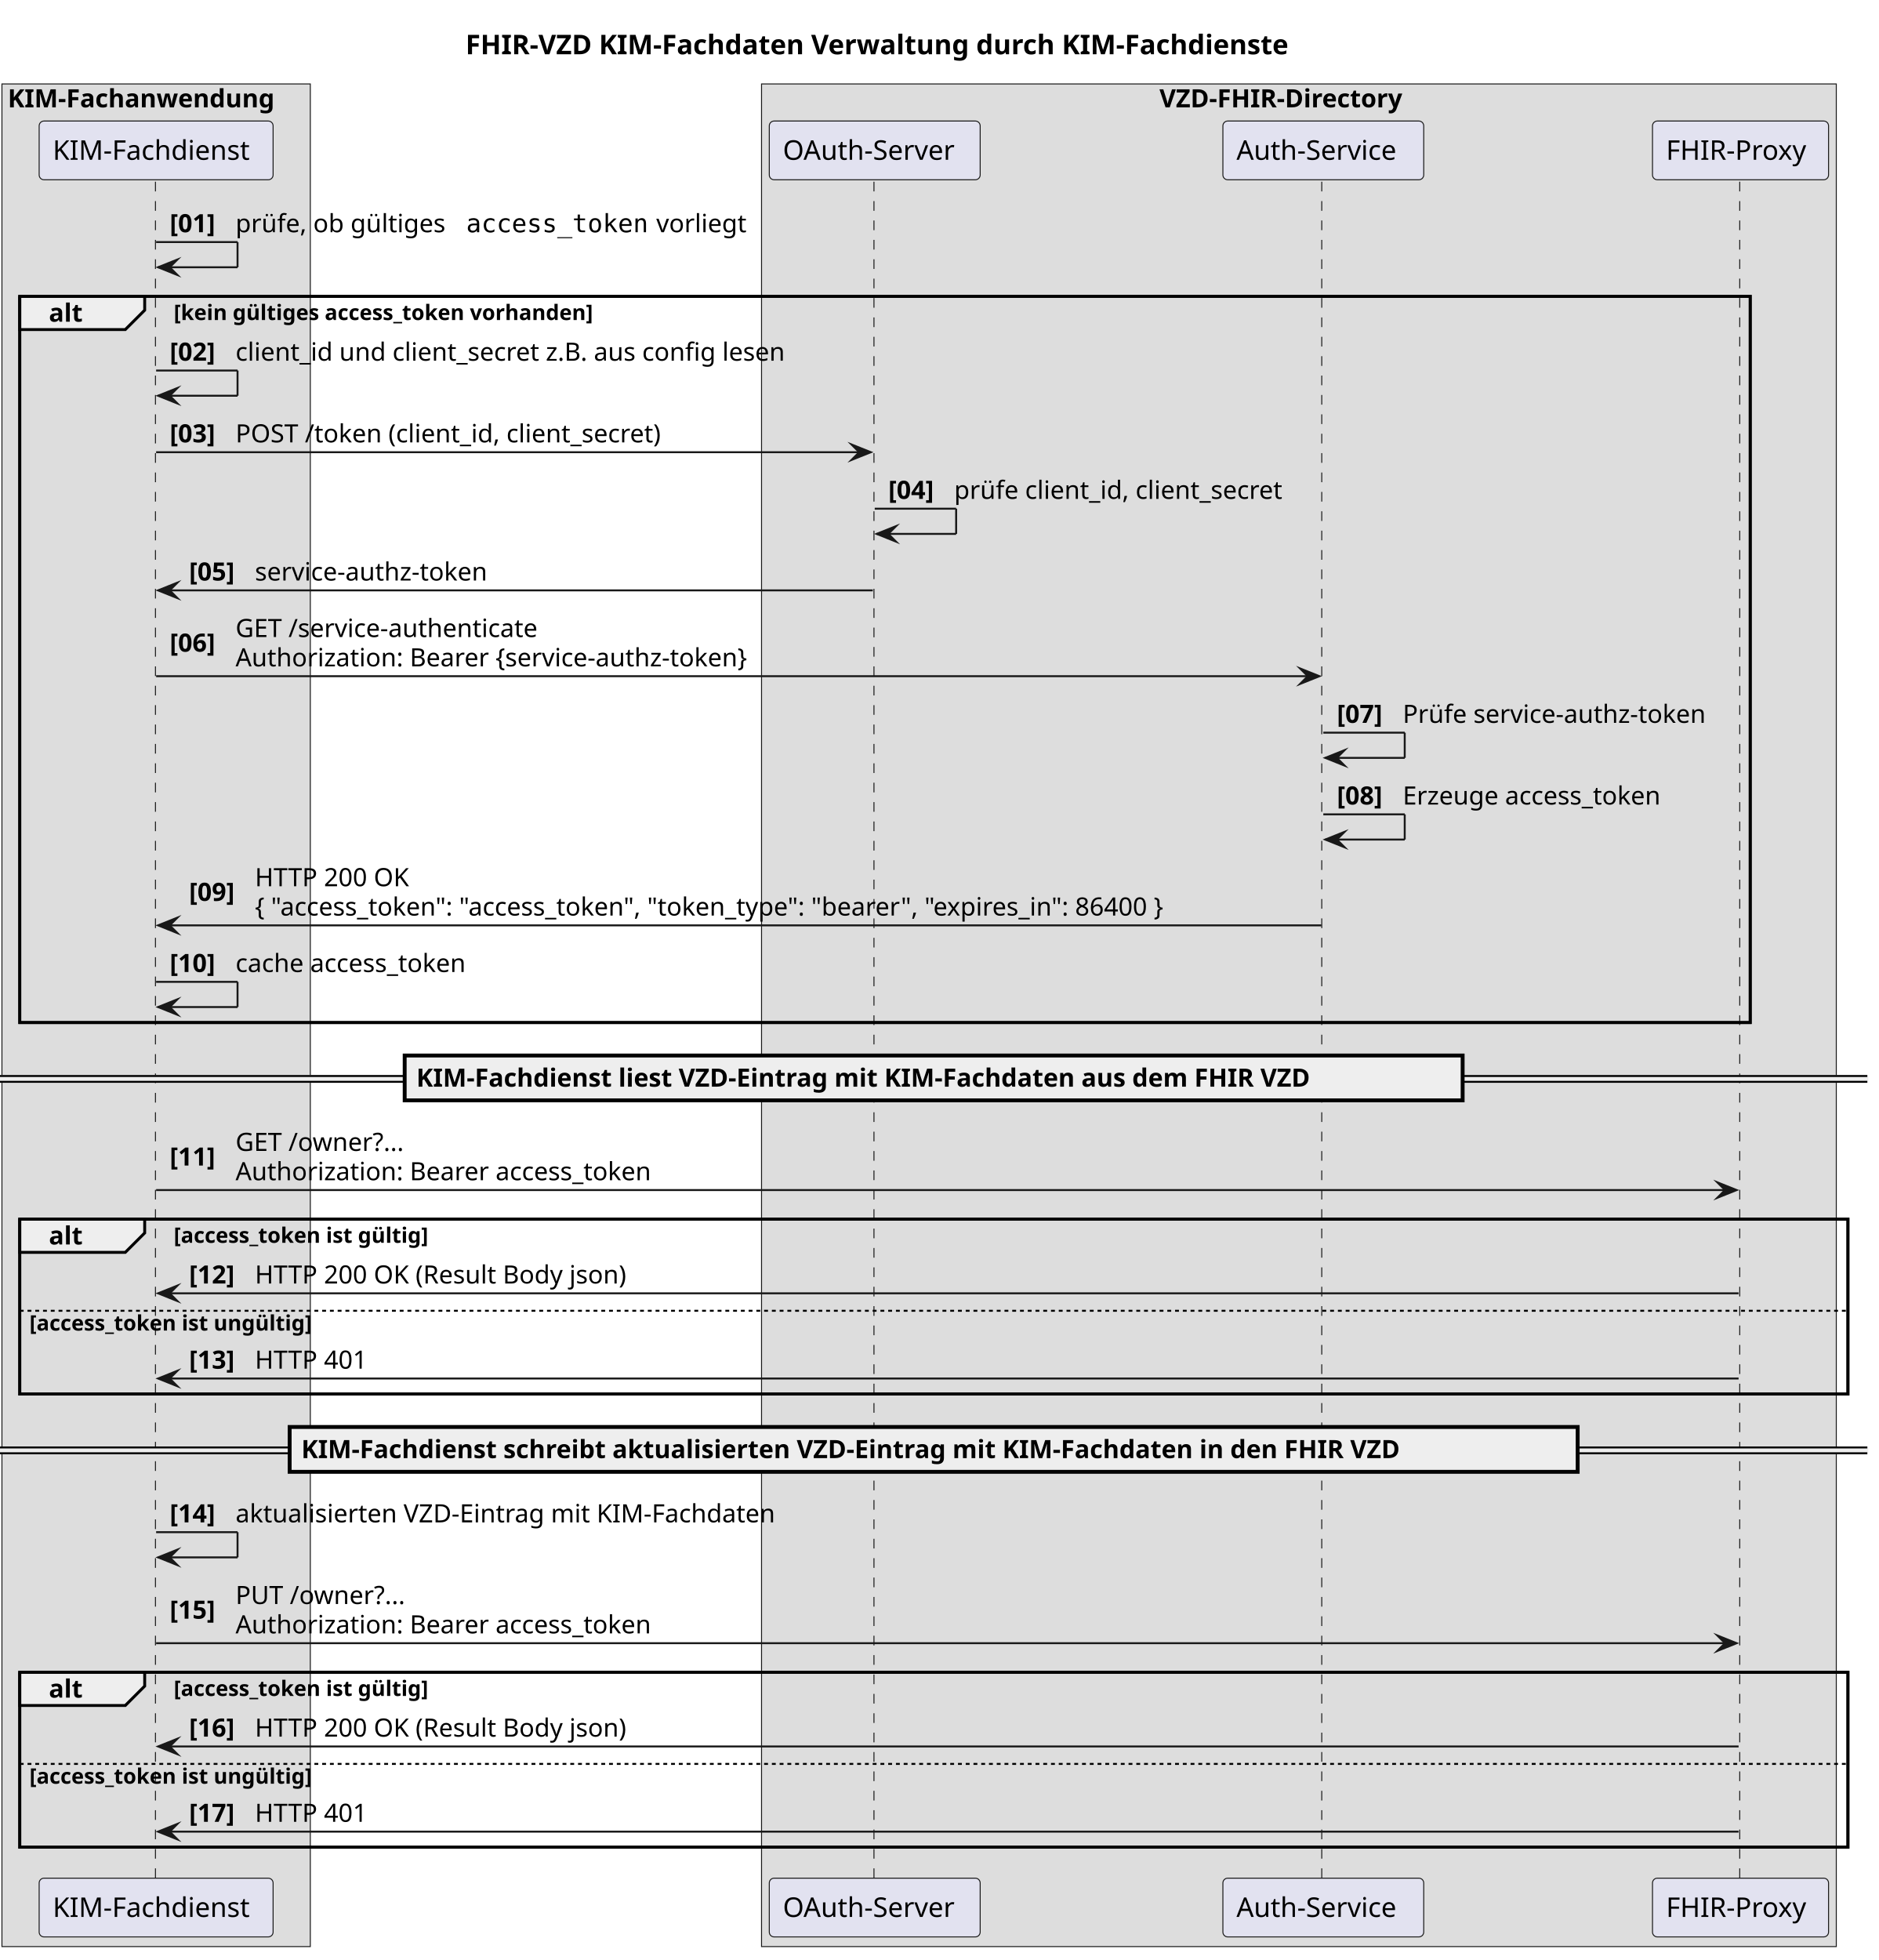
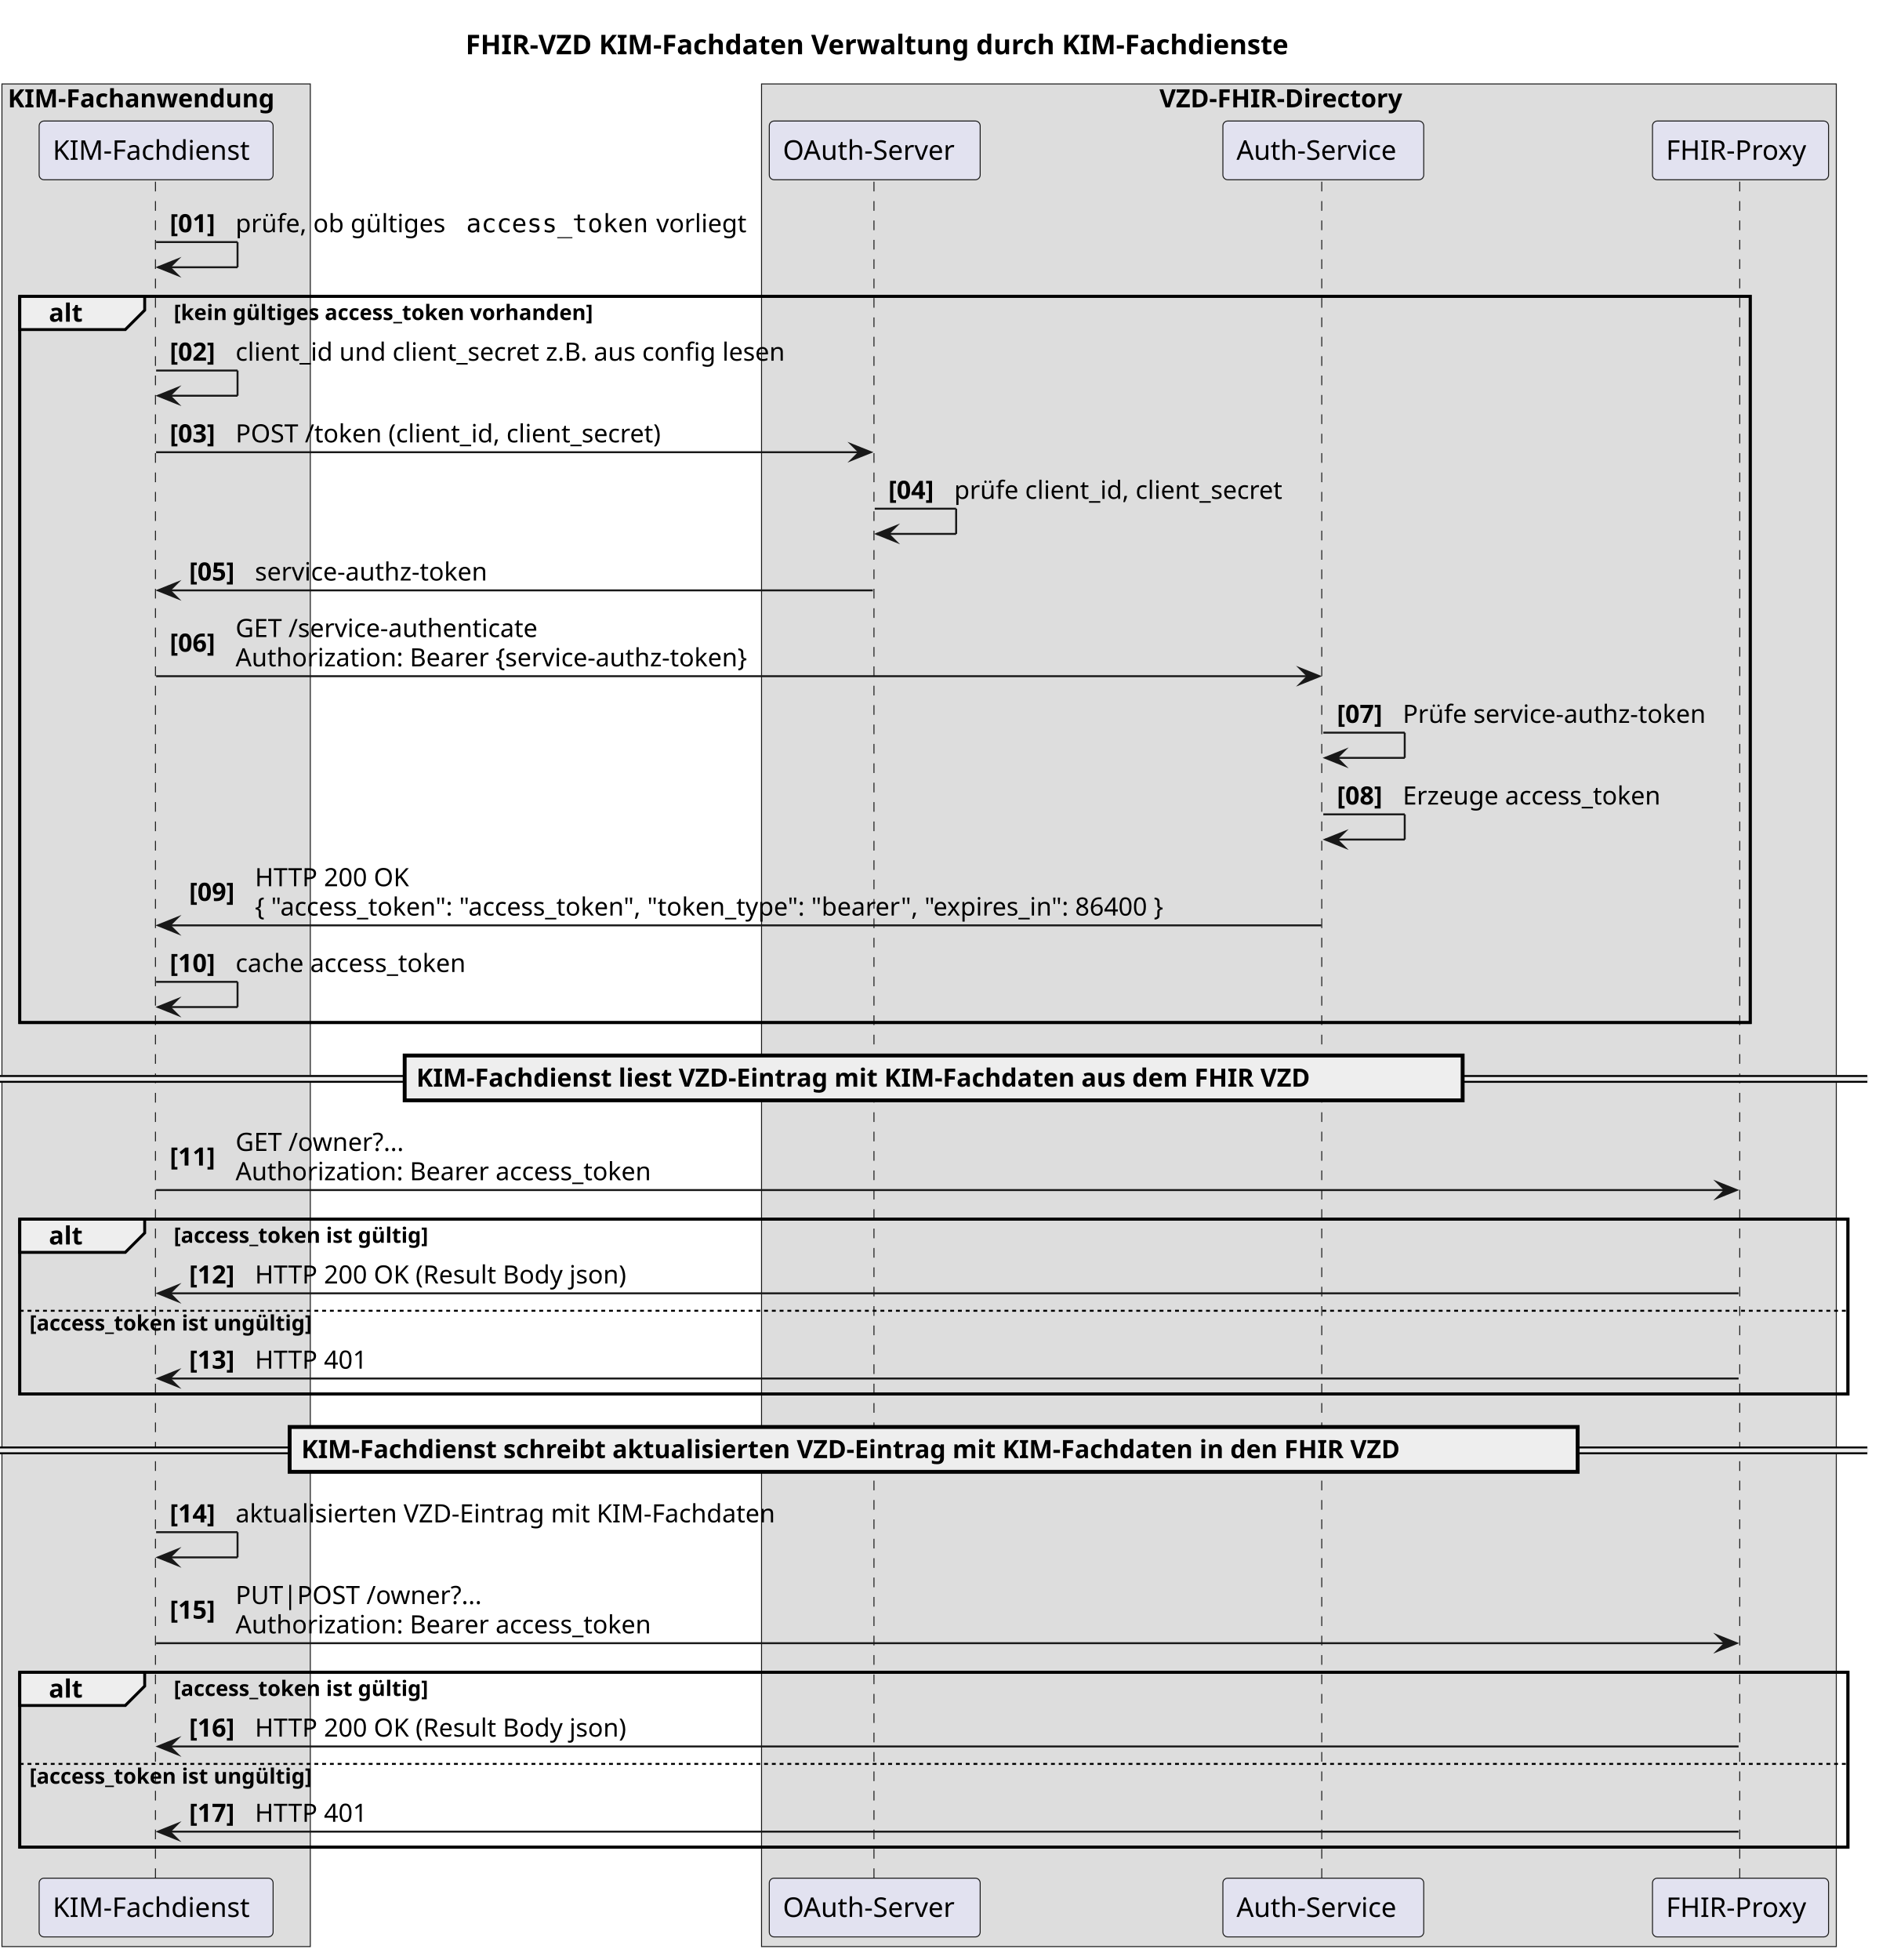
<svg xmlns="http://www.w3.org/2000/svg" contentStyleType="text/css" data-diagram-type="SEQUENCE" height="1011px" preserveAspectRatio="none" style="width:969px;height:1011px;background:#FFFFFF;" version="1.1" viewBox="0 0 969 1011" width="969px" zoomAndPan="magnify">
  <defs />
  <g>
    <g class="title" data-source-line="13">
      <text fill="#000000" font-family="sans-serif" font-size="14" font-weight="700" lengthAdjust="spacing" textLength="481.981" x="240.169" y="27.995">FHIR-VZD KIM-Fachdaten Verwaltung durch KIM-Fachdienste</text>
    </g>
    <rect fill="#DDDDDD" height="960.789" style="stroke:#181818;stroke-width:0.5;" width="159.086" x="1" y="43.297" />
    <text fill="#000000" font-family="sans-serif" font-size="13" font-weight="700" lengthAdjust="spacing" textLength="153.086" x="4" y="55.364">KIM-Fachanwendung</text>
    <rect fill="#DDDDDD" height="960.789" style="stroke:#181818;stroke-width:0.5;" width="554.457" x="392.863" y="43.297" />
    <text fill="#000000" font-family="sans-serif" font-size="13" font-weight="700" lengthAdjust="spacing" textLength="143.889" x="598.147" y="55.364">VZD-FHIR-Directory</text>
    <rect fill="none" height="374.594" style="stroke:#000000;stroke-width:1.5;" width="892.71" x="10.199" y="152.859" />
    <rect fill="none" height="90.203" style="stroke:#000000;stroke-width:1.5;" width="943.121" x="10.199" y="628.852" />
    <rect fill="none" height="90.203" style="stroke:#000000;stroke-width:1.5;" width="943.121" x="10.199" y="862.586" />
    <g class="participant-lifeline" data-entity-uid="part1" data-qualified-name="Fachdienst" data-source-line="4" id="part1-lifeline">
      <g>
        <rect fill="#000000" fill-opacity="0" height="876.062" width="8" x="76.543" y="93.727" />
        <line style="stroke:#181818;stroke-width:0.5;stroke-dasharray:5,5;" x1="80.199" x2="80.199" y1="93.727" y2="969.789" />
      </g>
    </g>
    <g class="participant-lifeline" data-entity-uid="part2" data-qualified-name="OAuth" data-source-line="8" id="part2-lifeline">
      <g>
        <rect fill="#000000" fill-opacity="0" height="876.062" width="8" x="447.26" y="93.727" />
        <line style="stroke:#181818;stroke-width:0.5;stroke-dasharray:5,5;" x1="450.863" x2="450.863" y1="93.727" y2="969.789" />
      </g>
    </g>
    <g class="participant-lifeline" data-entity-uid="part3" data-qualified-name="Auth" data-source-line="9" id="part3-lifeline">
      <g>
        <rect fill="#000000" fill-opacity="0" height="876.062" width="8" x="678.674" y="93.727" />
        <line style="stroke:#181818;stroke-width:0.5;stroke-dasharray:5,5;" x1="681.872" x2="681.872" y1="93.727" y2="969.789" />
      </g>
    </g>
    <g class="participant-lifeline" data-entity-uid="part4" data-qualified-name="Proxy" data-source-line="10" id="part4-lifeline">
      <g>
        <rect fill="#000000" fill-opacity="0" height="876.062" width="8" x="893.909" y="93.727" />
        <line style="stroke:#181818;stroke-width:0.5;stroke-dasharray:5,5;" x1="897.498" x2="897.498" y1="93.727" y2="969.789" />
      </g>
    </g>
    <g class="participant participant-head" data-entity-uid="part1" data-qualified-name="Fachdienst" data-source-line="4" id="part1-head">
      <rect fill="#E2E2F0" height="30.297" rx="2.5" ry="2.5" style="stroke:#181818;stroke-width:0.5;" width="120.689" x="20.199" y="62.43" />
      <text fill="#000000" font-family="sans-serif" font-size="14" lengthAdjust="spacing" textLength="106.689" x="27.199" y="82.425">KIM-Fachdienst</text>
    </g>
    <g class="participant participant-tail" data-entity-uid="part1" data-qualified-name="Fachdienst" data-source-line="4" id="part1-tail">
      <rect fill="#E2E2F0" height="30.297" rx="2.5" ry="2.5" style="stroke:#181818;stroke-width:0.5;" width="120.689" x="20.199" y="968.789" />
      <text fill="#000000" font-family="sans-serif" font-size="14" lengthAdjust="spacing" textLength="106.689" x="27.199" y="988.784">KIM-Fachdienst</text>
    </g>
    <g class="participant participant-head" data-entity-uid="part2" data-qualified-name="OAuth" data-source-line="8" id="part2-head">
      <rect fill="#E2E2F0" height="30.297" rx="2.5" ry="2.5" style="stroke:#181818;stroke-width:0.5;" width="108.794" x="396.863" y="62.43" />
      <text fill="#000000" font-family="sans-serif" font-size="14" lengthAdjust="spacing" textLength="94.794" x="403.863" y="82.425">OAuth-Server</text>
    </g>
    <g class="participant participant-tail" data-entity-uid="part2" data-qualified-name="OAuth" data-source-line="8" id="part2-tail">
      <rect fill="#E2E2F0" height="30.297" rx="2.5" ry="2.5" style="stroke:#181818;stroke-width:0.5;" width="108.794" x="396.863" y="968.789" />
      <text fill="#000000" font-family="sans-serif" font-size="14" lengthAdjust="spacing" textLength="94.794" x="403.863" y="988.784">OAuth-Server</text>
    </g>
    <g class="participant participant-head" data-entity-uid="part3" data-qualified-name="Auth" data-source-line="9" id="part3-head">
      <rect fill="#E2E2F0" height="30.297" rx="2.5" ry="2.5" style="stroke:#181818;stroke-width:0.5;" width="103.606" x="630.872" y="62.43" />
      <text fill="#000000" font-family="sans-serif" font-size="14" lengthAdjust="spacing" textLength="89.606" x="637.872" y="82.425">Auth-Service</text>
    </g>
    <g class="participant participant-tail" data-entity-uid="part3" data-qualified-name="Auth" data-source-line="9" id="part3-tail">
      <rect fill="#E2E2F0" height="30.297" rx="2.5" ry="2.5" style="stroke:#181818;stroke-width:0.5;" width="103.606" x="630.872" y="968.789" />
      <text fill="#000000" font-family="sans-serif" font-size="14" lengthAdjust="spacing" textLength="89.606" x="637.872" y="988.784">Auth-Service</text>
    </g>
    <g class="participant participant-head" data-entity-uid="part4" data-qualified-name="Proxy" data-source-line="10" id="part4-head">
      <rect fill="#E2E2F0" height="30.297" rx="2.5" ry="2.5" style="stroke:#181818;stroke-width:0.5;" width="90.822" x="852.498" y="62.43" />
      <text fill="#000000" font-family="sans-serif" font-size="14" lengthAdjust="spacing" textLength="76.822" x="859.498" y="82.425">FHIR-Proxy</text>
    </g>
    <g class="participant participant-tail" data-entity-uid="part4" data-qualified-name="Proxy" data-source-line="10" id="part4-tail">
      <rect fill="#E2E2F0" height="30.297" rx="2.5" ry="2.5" style="stroke:#181818;stroke-width:0.5;" width="90.822" x="852.498" y="968.789" />
      <text fill="#000000" font-family="sans-serif" font-size="14" lengthAdjust="spacing" textLength="76.822" x="859.498" y="988.784">FHIR-Proxy</text>
    </g>
    <g class="message" data-entity-1="part1" data-entity-2="part1" data-source-line="15" id="msg1">
      <line style="stroke:#181818;stroke-width:1;" x1="80.543" x2="122.543" y1="124.859" y2="124.859" />
      <line style="stroke:#181818;stroke-width:1;" x1="122.543" x2="122.543" y1="124.859" y2="137.859" />
      <line style="stroke:#181818;stroke-width:1;" x1="81.543" x2="122.543" y1="137.859" y2="137.859" />
      <polygon fill="#181818" points="91.543,133.859,81.543,137.859,91.543,141.859,87.543,137.859" style="stroke:#181818;stroke-width:1;stroke-linejoin:miter;stroke-miterlimit:10;" />
      <text fill="#000000" font-family="sans-serif" font-size="13" font-weight="700" lengthAdjust="spacing" textLength="29.974" x="87.543" y="119.793">[01]</text>
      <text fill="#000000" font-family="sans-serif" font-size="13" lengthAdjust="spacing" textLength="114.848" x="121.517" y="119.793">prüfe, ob gültiges</text>
      <text fill="#000000" font-family="monospace" font-size="13" lengthAdjust="spacing" textLength="93.92" x="240.497" y="119.793">access_token</text>
      <text fill="#000000" font-family="sans-serif" font-size="13" lengthAdjust="spacing" textLength="49.562" x="338.55" y="119.793">vorliegt</text>
    </g>
    <path d="M10.199,152.859 L74.642,152.859 L74.642,159.992 L64.642,169.992 L10.199,169.992 L10.199,152.859" fill="#EEEEEE" style="stroke:#000000;stroke-width:1.5;" />
    <rect fill="none" height="374.594" style="stroke:#000000;stroke-width:1.5;" width="892.71" x="10.199" y="152.859" />
    <text fill="#000000" font-family="sans-serif" font-size="13" font-weight="700" lengthAdjust="spacing" textLength="19.443" x="25.199" y="165.926">alt</text>
    <text fill="#000000" font-family="sans-serif" font-size="11" font-weight="700" lengthAdjust="spacing" textLength="246.651" x="89.642" y="165.07">[kein gültiges access_token vorhanden]</text>
    <g class="message" data-entity-1="part1" data-entity-2="part1" data-source-line="18" id="msg2">
      <line style="stroke:#181818;stroke-width:1;" x1="80.543" x2="122.543" y1="191.125" y2="191.125" />
      <line style="stroke:#181818;stroke-width:1;" x1="122.543" x2="122.543" y1="191.125" y2="204.125" />
      <line style="stroke:#181818;stroke-width:1;" x1="81.543" x2="122.543" y1="204.125" y2="204.125" />
      <polygon fill="#181818" points="91.543,200.125,81.543,204.125,91.543,208.125,87.543,204.125" style="stroke:#181818;stroke-width:1;stroke-linejoin:miter;stroke-miterlimit:10;" />
      <text fill="#000000" font-family="sans-serif" font-size="13" font-weight="700" lengthAdjust="spacing" textLength="29.974" x="87.543" y="186.059">[02]</text>
      <text fill="#000000" font-family="sans-serif" font-size="13" lengthAdjust="spacing" textLength="307.544" x="121.517" y="186.059">client_id und client_secret z.B. aus config lesen</text>
    </g>
    <g class="message" data-entity-1="part1" data-entity-2="part2" data-source-line="19" id="msg3">
      <polygon fill="#181818" points="439.26,229.258,449.26,233.258,439.26,237.258,443.26,233.258" style="stroke:#181818;stroke-width:1;stroke-linejoin:miter;stroke-miterlimit:10;" />
      <line style="stroke:#181818;stroke-width:1;" x1="80.543" x2="445.26" y1="233.258" y2="233.258" />
      <text fill="#000000" font-family="sans-serif" font-size="13" font-weight="700" lengthAdjust="spacing" textLength="29.974" x="87.543" y="228.192">[03]</text>
      <text fill="#000000" font-family="sans-serif" font-size="13" lengthAdjust="spacing" textLength="238.767" x="121.517" y="228.192">POST /token (client_id, client_secret)</text>
    </g>
    <g class="message" data-entity-1="part2" data-entity-2="part2" data-source-line="20" id="msg4">
      <line style="stroke:#181818;stroke-width:1;" x1="451.26" x2="493.26" y1="262.391" y2="262.391" />
      <line style="stroke:#181818;stroke-width:1;" x1="493.26" x2="493.26" y1="262.391" y2="275.391" />
      <line style="stroke:#181818;stroke-width:1;" x1="452.26" x2="493.26" y1="275.391" y2="275.391" />
      <polygon fill="#181818" points="462.26,271.391,452.26,275.391,462.26,279.391,458.26,275.391" style="stroke:#181818;stroke-width:1;stroke-linejoin:miter;stroke-miterlimit:10;" />
      <text fill="#000000" font-family="sans-serif" font-size="13" font-weight="700" lengthAdjust="spacing" textLength="29.974" x="458.26" y="257.325">[04]</text>
      <text fill="#000000" font-family="sans-serif" font-size="13" lengthAdjust="spacing" textLength="183.441" x="492.233" y="257.325">prüfe client_id, client_secret</text>
    </g>
    <g class="message" data-entity-1="part2" data-entity-2="part1" data-source-line="21" id="msg5">
      <polygon fill="#181818" points="91.543,300.523,81.543,304.523,91.543,308.523,87.543,304.523" style="stroke:#181818;stroke-width:1;stroke-linejoin:miter;stroke-miterlimit:10;" />
      <line style="stroke:#181818;stroke-width:1;" x1="85.543" x2="450.26" y1="304.523" y2="304.523" />
      <text fill="#000000" font-family="sans-serif" font-size="13" font-weight="700" lengthAdjust="spacing" textLength="29.974" x="97.543" y="299.457">[05]</text>
      <text fill="#000000" font-family="sans-serif" font-size="13" lengthAdjust="spacing" textLength="129.13" x="131.517" y="299.457">service-authz-token</text>
    </g>
    <g class="message" data-entity-1="part1" data-entity-2="part3" data-source-line="22" id="msg6">
      <polygon fill="#181818" points="670.674,344.789,680.674,348.789,670.674,352.789,674.674,348.789" style="stroke:#181818;stroke-width:1;stroke-linejoin:miter;stroke-miterlimit:10;" />
      <line style="stroke:#181818;stroke-width:1;" x1="80.543" x2="676.674" y1="348.789" y2="348.789" />
      <text fill="#000000" font-family="sans-serif" font-size="13" font-weight="700" lengthAdjust="spacing" textLength="29.974" x="87.543" y="336.157">[06]</text>
      <text fill="#000000" font-family="sans-serif" font-size="13" lengthAdjust="spacing" textLength="168.695" x="121.517" y="328.59">GET /service-authenticate</text>
      <text fill="#000000" font-family="sans-serif" font-size="13" lengthAdjust="spacing" textLength="288.958" x="121.517" y="343.723">Authorization: Bearer {service-authz-token}</text>
    </g>
    <g class="message" data-entity-1="part3" data-entity-2="part3" data-source-line="23" id="msg7">
      <line style="stroke:#181818;stroke-width:1;" x1="682.674" x2="724.674" y1="377.922" y2="377.922" />
      <line style="stroke:#181818;stroke-width:1;" x1="724.674" x2="724.674" y1="377.922" y2="390.922" />
      <line style="stroke:#181818;stroke-width:1;" x1="683.674" x2="724.674" y1="390.922" y2="390.922" />
      <polygon fill="#181818" points="693.674,386.922,683.674,390.922,693.674,394.922,689.674,390.922" style="stroke:#181818;stroke-width:1;stroke-linejoin:miter;stroke-miterlimit:10;" />
      <text fill="#000000" font-family="sans-serif" font-size="13" font-weight="700" lengthAdjust="spacing" textLength="29.974" x="689.674" y="372.856">[07]</text>
      <text fill="#000000" font-family="sans-serif" font-size="13" lengthAdjust="spacing" textLength="167.261" x="723.648" y="372.856">Prüfe service-authz-token</text>
    </g>
    <g class="message" data-entity-1="part3" data-entity-2="part3" data-source-line="24" id="msg8">
      <line style="stroke:#181818;stroke-width:1;" x1="682.674" x2="724.674" y1="420.055" y2="420.055" />
      <line style="stroke:#181818;stroke-width:1;" x1="724.674" x2="724.674" y1="420.055" y2="433.055" />
      <line style="stroke:#181818;stroke-width:1;" x1="683.674" x2="724.674" y1="433.055" y2="433.055" />
      <polygon fill="#181818" points="693.674,429.055,683.674,433.055,693.674,437.055,689.674,433.055" style="stroke:#181818;stroke-width:1;stroke-linejoin:miter;stroke-miterlimit:10;" />
      <text fill="#000000" font-family="sans-serif" font-size="13" font-weight="700" lengthAdjust="spacing" textLength="29.974" x="689.674" y="414.989">[08]</text>
      <text fill="#000000" font-family="sans-serif" font-size="13" lengthAdjust="spacing" textLength="144.124" x="723.648" y="414.989">Erzeuge access_token</text>
    </g>
    <g class="message" data-entity-1="part3" data-entity-2="part1" data-source-line="25" id="msg9">
      <polygon fill="#181818" points="91.543,473.32,81.543,477.32,91.543,481.32,87.543,477.32" style="stroke:#181818;stroke-width:1;stroke-linejoin:miter;stroke-miterlimit:10;" />
      <line style="stroke:#181818;stroke-width:1;" x1="85.543" x2="681.674" y1="477.32" y2="477.32" />
      <text fill="#000000" font-family="sans-serif" font-size="13" font-weight="700" lengthAdjust="spacing" textLength="29.974" x="97.543" y="464.688">[09]</text>
      <text fill="#000000" font-family="sans-serif" font-size="13" lengthAdjust="spacing" textLength="85.332" x="131.517" y="457.122">HTTP 200 OK</text>
      <text fill="#000000" font-family="sans-serif" font-size="13" lengthAdjust="spacing" textLength="523.548" x="131.517" y="472.254">{ "access_token": "access_token", "token_type": "bearer", "expires_in": 86400 }</text>
    </g>
    <g class="message" data-entity-1="part1" data-entity-2="part1" data-source-line="26" id="msg10">
      <line style="stroke:#181818;stroke-width:1;" x1="80.543" x2="122.543" y1="506.453" y2="506.453" />
      <line style="stroke:#181818;stroke-width:1;" x1="122.543" x2="122.543" y1="506.453" y2="519.453" />
      <line style="stroke:#181818;stroke-width:1;" x1="81.543" x2="122.543" y1="519.453" y2="519.453" />
      <polygon fill="#181818" points="91.543,515.453,81.543,519.453,91.543,523.453,87.543,519.453" style="stroke:#181818;stroke-width:1;stroke-linejoin:miter;stroke-miterlimit:10;" />
      <text fill="#000000" font-family="sans-serif" font-size="13" font-weight="700" lengthAdjust="spacing" textLength="29.974" x="87.543" y="501.387">[10]</text>
      <text fill="#000000" font-family="sans-serif" font-size="13" lengthAdjust="spacing" textLength="129.752" x="121.517" y="501.387">cache access_token</text>
    </g>
    <rect fill="#EEEEEE" height="3" style="stroke:#EEEEEE;stroke-width:1;" width="963.32" x="0" y="555.019" />
    <line style="stroke:#000000;stroke-width:1;" x1="0" x2="963.32" y1="555.019" y2="555.019" />
    <line style="stroke:#000000;stroke-width:1;" x1="0" x2="963.32" y1="558.019" y2="558.019" />
    <rect fill="#EEEEEE" height="23.133" style="stroke:#000000;stroke-width:2;" width="545.781" x="208.769" y="544.453" />
    <text fill="#000000" font-family="sans-serif" font-size="13" font-weight="700" lengthAdjust="spacing" textLength="527.255" x="214.769" y="560.52">KIM-Fachdienst liest VZD-Eintrag mit KIM-Fachdaten aus dem FHIR VZD</text>
    <g class="message" data-entity-1="part1" data-entity-2="part4" data-source-line="31" id="msg11">
      <polygon fill="#181818" points="885.909,609.852,895.909,613.852,885.909,617.852,889.909,613.852" style="stroke:#181818;stroke-width:1;stroke-linejoin:miter;stroke-miterlimit:10;" />
      <line style="stroke:#181818;stroke-width:1;" x1="80.543" x2="891.909" y1="613.852" y2="613.852" />
      <text fill="#000000" font-family="sans-serif" font-size="13" font-weight="700" lengthAdjust="spacing" textLength="29.974" x="87.543" y="601.219">[11]</text>
      <text fill="#000000" font-family="sans-serif" font-size="13" lengthAdjust="spacing" textLength="94.206" x="121.517" y="593.653">GET /owner?...</text>
      <text fill="#000000" font-family="sans-serif" font-size="13" lengthAdjust="spacing" textLength="230.407" x="121.517" y="608.786">Authorization: Bearer access_token</text>
    </g>
    <path d="M10.199,628.852 L74.642,628.852 L74.642,635.984 L64.642,645.984 L10.199,645.984 L10.199,628.852" fill="#EEEEEE" style="stroke:#000000;stroke-width:1.5;" />
    <rect fill="none" height="90.203" style="stroke:#000000;stroke-width:1.5;" width="943.121" x="10.199" y="628.852" />
    <text fill="#000000" font-family="sans-serif" font-size="13" font-weight="700" lengthAdjust="spacing" textLength="19.443" x="25.199" y="641.918">alt</text>
    <text fill="#000000" font-family="sans-serif" font-size="11" font-weight="700" lengthAdjust="spacing" textLength="151.61" x="89.642" y="641.062">[access_token ist gültig]</text>
    <g class="message" data-entity-1="part4" data-entity-2="part1" data-source-line="34" id="msg12">
      <polygon fill="#181818" points="91.543,663.117,81.543,667.117,91.543,671.117,87.543,667.117" style="stroke:#181818;stroke-width:1;stroke-linejoin:miter;stroke-miterlimit:10;" />
      <line style="stroke:#181818;stroke-width:1;" x1="85.543" x2="896.909" y1="667.117" y2="667.117" />
      <text fill="#000000" font-family="sans-serif" font-size="13" font-weight="700" lengthAdjust="spacing" textLength="29.974" x="97.543" y="662.051">[12]</text>
      <text fill="#000000" font-family="sans-serif" font-size="13" lengthAdjust="spacing" textLength="208.019" x="131.517" y="662.051">HTTP 200 OK (Result Body json)</text>
    </g>
    <line style="stroke:#000000;stroke-width:1;stroke-dasharray:2,2;" x1="10.199" x2="953.32" y1="676.117" y2="676.117" />
    <text fill="#000000" font-family="sans-serif" font-size="11" font-weight="700" lengthAdjust="spacing" textLength="167.272" x="15.199" y="686.328">[access_token ist ungültig]</text>
    <g class="message" data-entity-1="part4" data-entity-2="part1" data-source-line="36" id="msg13">
      <polygon fill="#181818" points="91.543,707.055,81.543,711.055,91.543,715.055,87.543,711.055" style="stroke:#181818;stroke-width:1;stroke-linejoin:miter;stroke-miterlimit:10;" />
      <line style="stroke:#181818;stroke-width:1;" x1="85.543" x2="896.909" y1="711.055" y2="711.055" />
      <text fill="#000000" font-family="sans-serif" font-size="13" font-weight="700" lengthAdjust="spacing" textLength="29.974" x="97.543" y="705.989">[13]</text>
      <text fill="#000000" font-family="sans-serif" font-size="13" lengthAdjust="spacing" textLength="62.442" x="131.517" y="705.989">HTTP 401</text>
    </g>
    <rect fill="#EEEEEE" height="3" style="stroke:#EEEEEE;stroke-width:1;" width="963.32" x="0" y="746.621" />
    <line style="stroke:#000000;stroke-width:1;" x1="0" x2="963.32" y1="746.621" y2="746.621" />
    <line style="stroke:#000000;stroke-width:1;" x1="0" x2="963.32" y1="749.621" y2="749.621" />
    <rect fill="#EEEEEE" height="23.133" style="stroke:#000000;stroke-width:2;" width="664.463" x="149.428" y="736.055" />
    <text fill="#000000" font-family="sans-serif" font-size="13" font-weight="700" lengthAdjust="spacing" textLength="645.938" x="155.428" y="752.122">KIM-Fachdienst schreibt aktualisierten VZD-Eintrag mit KIM-Fachdaten in den FHIR VZD</text>
    <g class="message" data-entity-1="part1" data-entity-2="part1" data-source-line="41" id="msg14">
      <line style="stroke:#181818;stroke-width:1;" x1="80.543" x2="122.543" y1="790.32" y2="790.32" />
      <line style="stroke:#181818;stroke-width:1;" x1="122.543" x2="122.543" y1="790.32" y2="803.32" />
      <line style="stroke:#181818;stroke-width:1;" x1="81.543" x2="122.543" y1="803.32" y2="803.32" />
      <polygon fill="#181818" points="91.543,799.32,81.543,803.32,91.543,807.32,87.543,803.32" style="stroke:#181818;stroke-width:1;stroke-linejoin:miter;stroke-miterlimit:10;" />
      <text fill="#000000" font-family="sans-serif" font-size="13" font-weight="700" lengthAdjust="spacing" textLength="29.974" x="87.543" y="785.254">[14]</text>
      <text fill="#000000" font-family="sans-serif" font-size="13" lengthAdjust="spacing" textLength="298.727" x="121.517" y="785.254">aktualisierten VZD-Eintrag mit KIM-Fachdaten</text>
    </g>
    <g class="message" data-entity-1="part1" data-entity-2="part4" data-source-line="43" id="msg15">
      <polygon fill="#181818" points="885.909,843.586,895.909,847.586,885.909,851.586,889.909,847.586" style="stroke:#181818;stroke-width:1;stroke-linejoin:miter;stroke-miterlimit:10;" />
      <line style="stroke:#181818;stroke-width:1;" x1="80.543" x2="891.909" y1="847.586" y2="847.586" />
      <text fill="#000000" font-family="sans-serif" font-size="13" font-weight="700" lengthAdjust="spacing" textLength="29.974" x="87.543" y="834.954">[15]</text>
-       <text fill="#000000" font-family="sans-serif" font-size="13" lengthAdjust="spacing" textLength="93.272" x="121.517" y="827.387">PUT /owner?...</text>
+       <text fill="#000000" font-family="sans-serif" font-size="13" lengthAdjust="spacing" textLength="131.917" x="121.517" y="827.387">PUT|POST /owner?...</text>
      <text fill="#000000" font-family="sans-serif" font-size="13" lengthAdjust="spacing" textLength="230.407" x="121.517" y="842.52">Authorization: Bearer access_token</text>
    </g>
    <path d="M10.199,862.586 L74.642,862.586 L74.642,869.719 L64.642,879.719 L10.199,879.719 L10.199,862.586" fill="#EEEEEE" style="stroke:#000000;stroke-width:1.5;" />
    <rect fill="none" height="90.203" style="stroke:#000000;stroke-width:1.5;" width="943.121" x="10.199" y="862.586" />
    <text fill="#000000" font-family="sans-serif" font-size="13" font-weight="700" lengthAdjust="spacing" textLength="19.443" x="25.199" y="875.653">alt</text>
    <text fill="#000000" font-family="sans-serif" font-size="11" font-weight="700" lengthAdjust="spacing" textLength="151.61" x="89.642" y="874.796">[access_token ist gültig]</text>
    <g class="message" data-entity-1="part4" data-entity-2="part1" data-source-line="46" id="msg16">
      <polygon fill="#181818" points="91.543,896.852,81.543,900.852,91.543,904.852,87.543,900.852" style="stroke:#181818;stroke-width:1;stroke-linejoin:miter;stroke-miterlimit:10;" />
      <line style="stroke:#181818;stroke-width:1;" x1="85.543" x2="896.909" y1="900.852" y2="900.852" />
      <text fill="#000000" font-family="sans-serif" font-size="13" font-weight="700" lengthAdjust="spacing" textLength="29.974" x="97.543" y="895.786">[16]</text>
      <text fill="#000000" font-family="sans-serif" font-size="13" lengthAdjust="spacing" textLength="208.019" x="131.517" y="895.786">HTTP 200 OK (Result Body json)</text>
    </g>
    <line style="stroke:#000000;stroke-width:1;stroke-dasharray:2,2;" x1="10.199" x2="953.32" y1="909.852" y2="909.852" />
    <text fill="#000000" font-family="sans-serif" font-size="11" font-weight="700" lengthAdjust="spacing" textLength="167.272" x="15.199" y="920.062">[access_token ist ungültig]</text>
    <g class="message" data-entity-1="part4" data-entity-2="part1" data-source-line="48" id="msg17">
      <polygon fill="#181818" points="91.543,940.789,81.543,944.789,91.543,948.789,87.543,944.789" style="stroke:#181818;stroke-width:1;stroke-linejoin:miter;stroke-miterlimit:10;" />
      <line style="stroke:#181818;stroke-width:1;" x1="85.543" x2="896.909" y1="944.789" y2="944.789" />
      <text fill="#000000" font-family="sans-serif" font-size="13" font-weight="700" lengthAdjust="spacing" textLength="29.974" x="97.543" y="939.723">[17]</text>
      <text fill="#000000" font-family="sans-serif" font-size="13" lengthAdjust="spacing" textLength="62.442" x="131.517" y="939.723">HTTP 401</text>
    </g>
  </g>
</svg>
